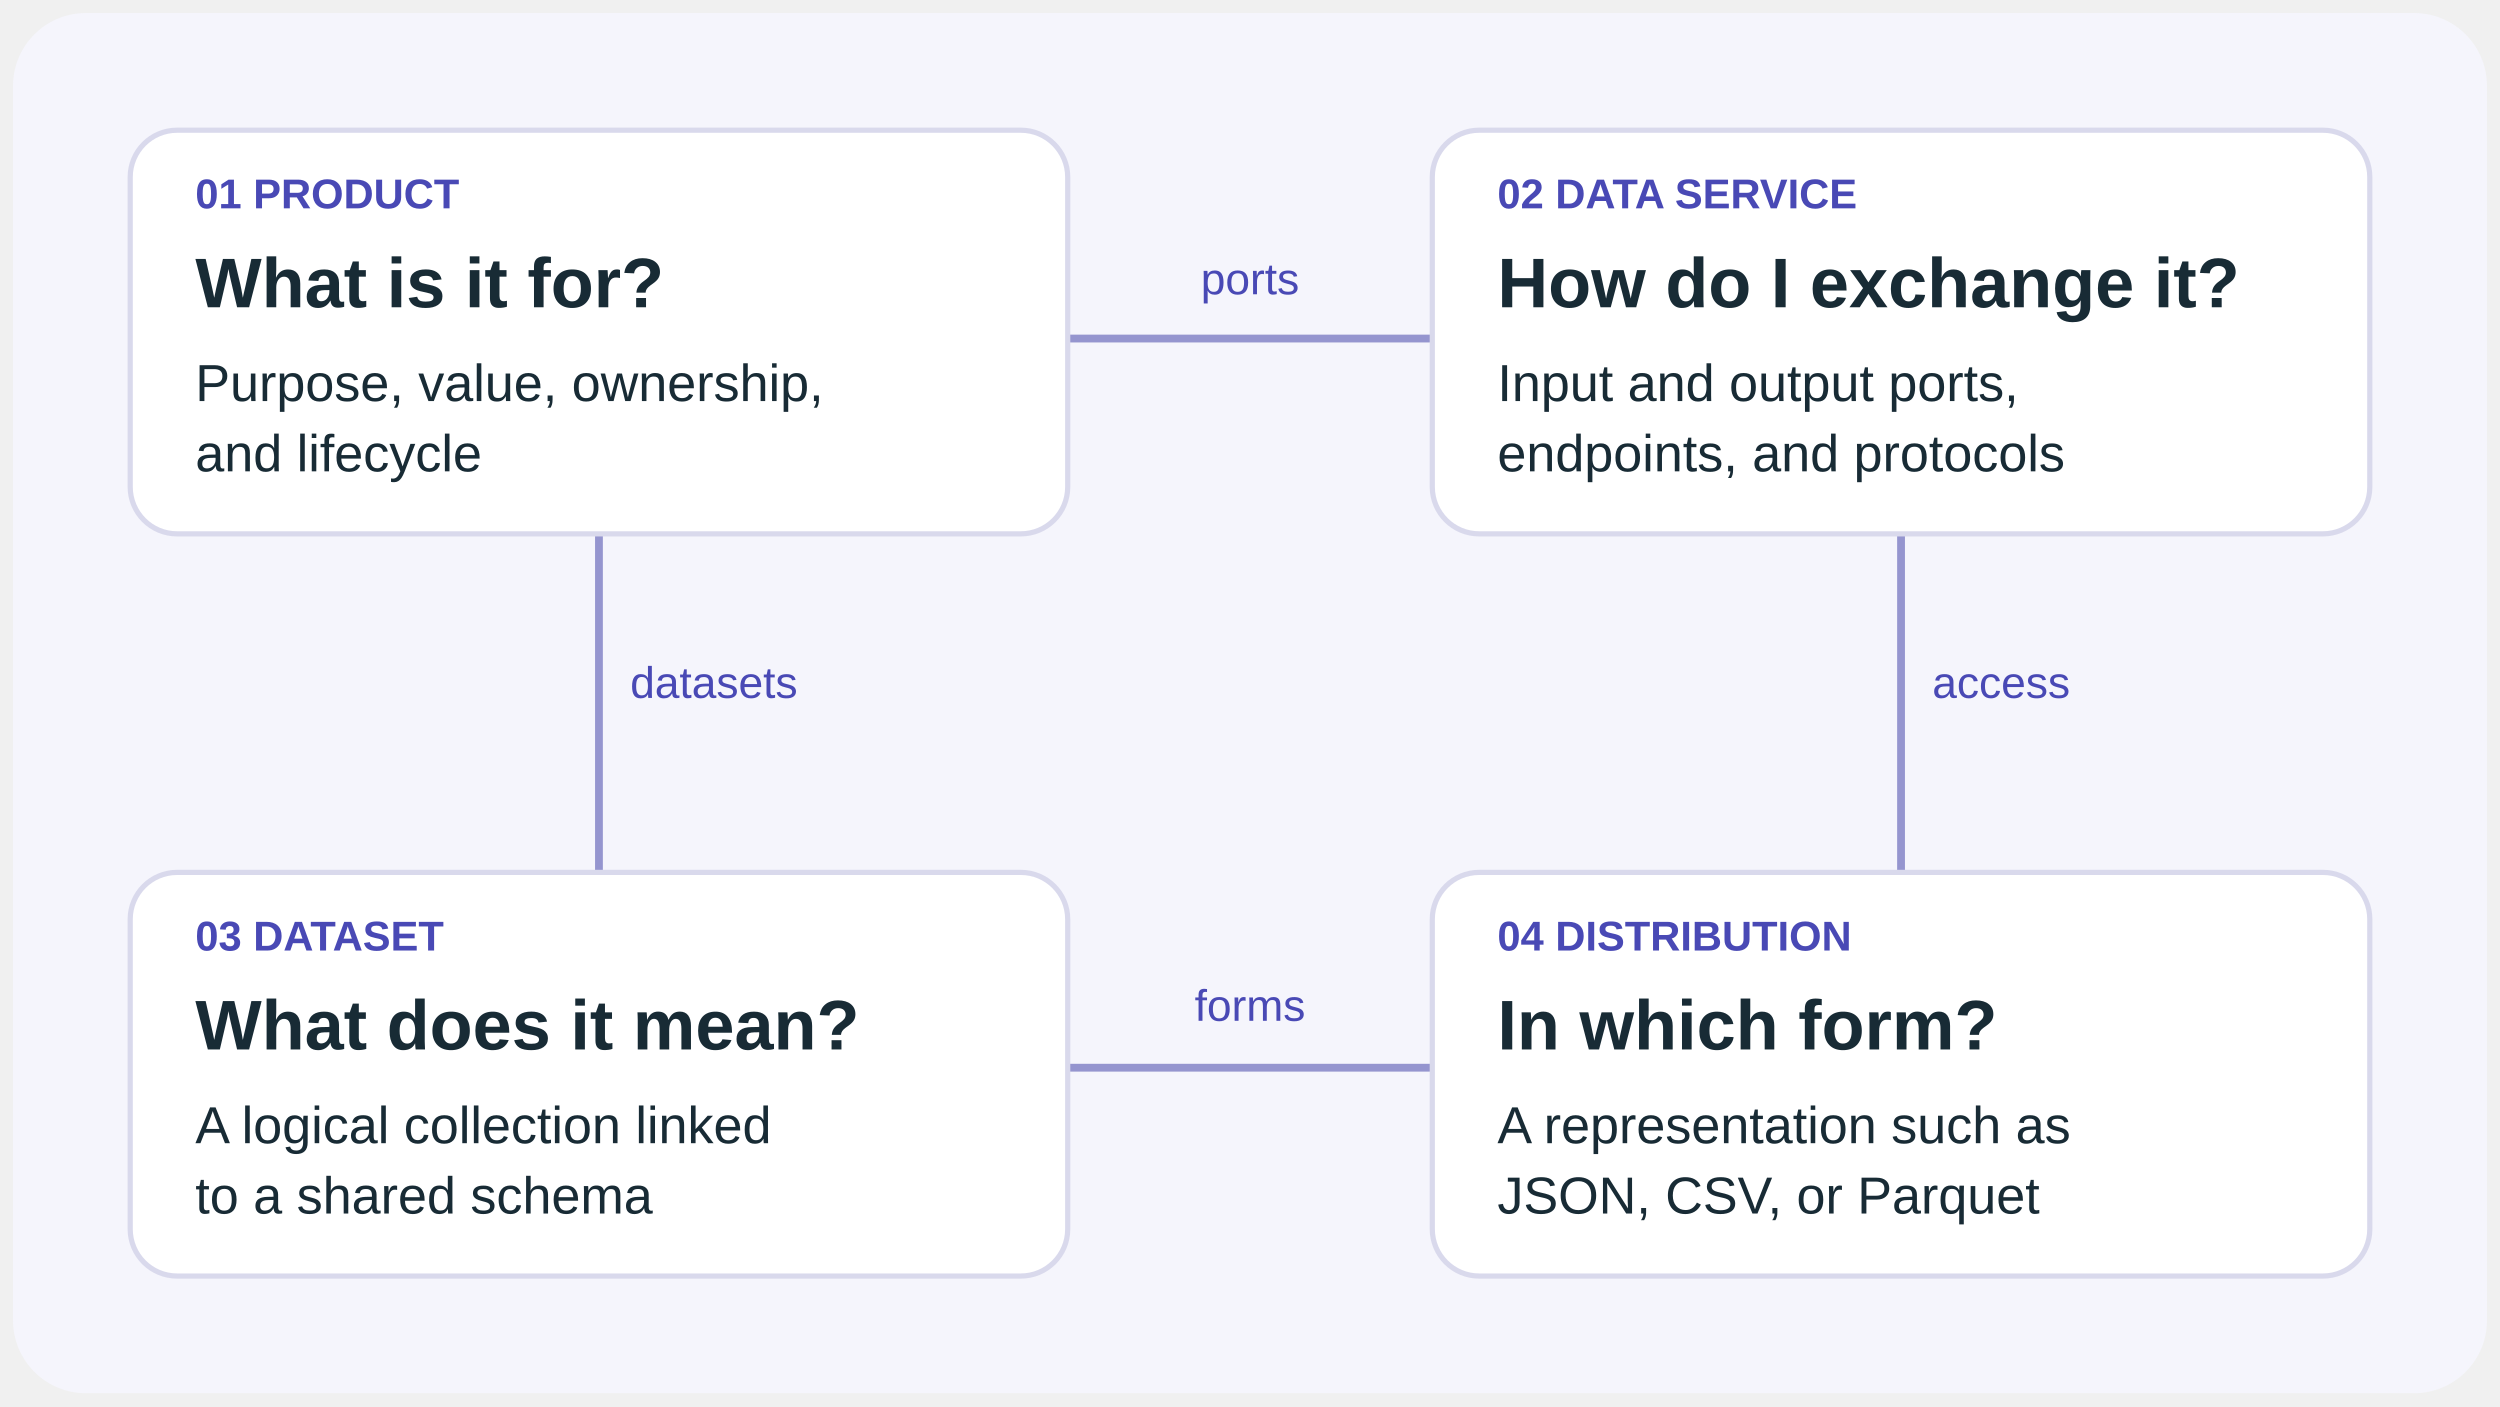
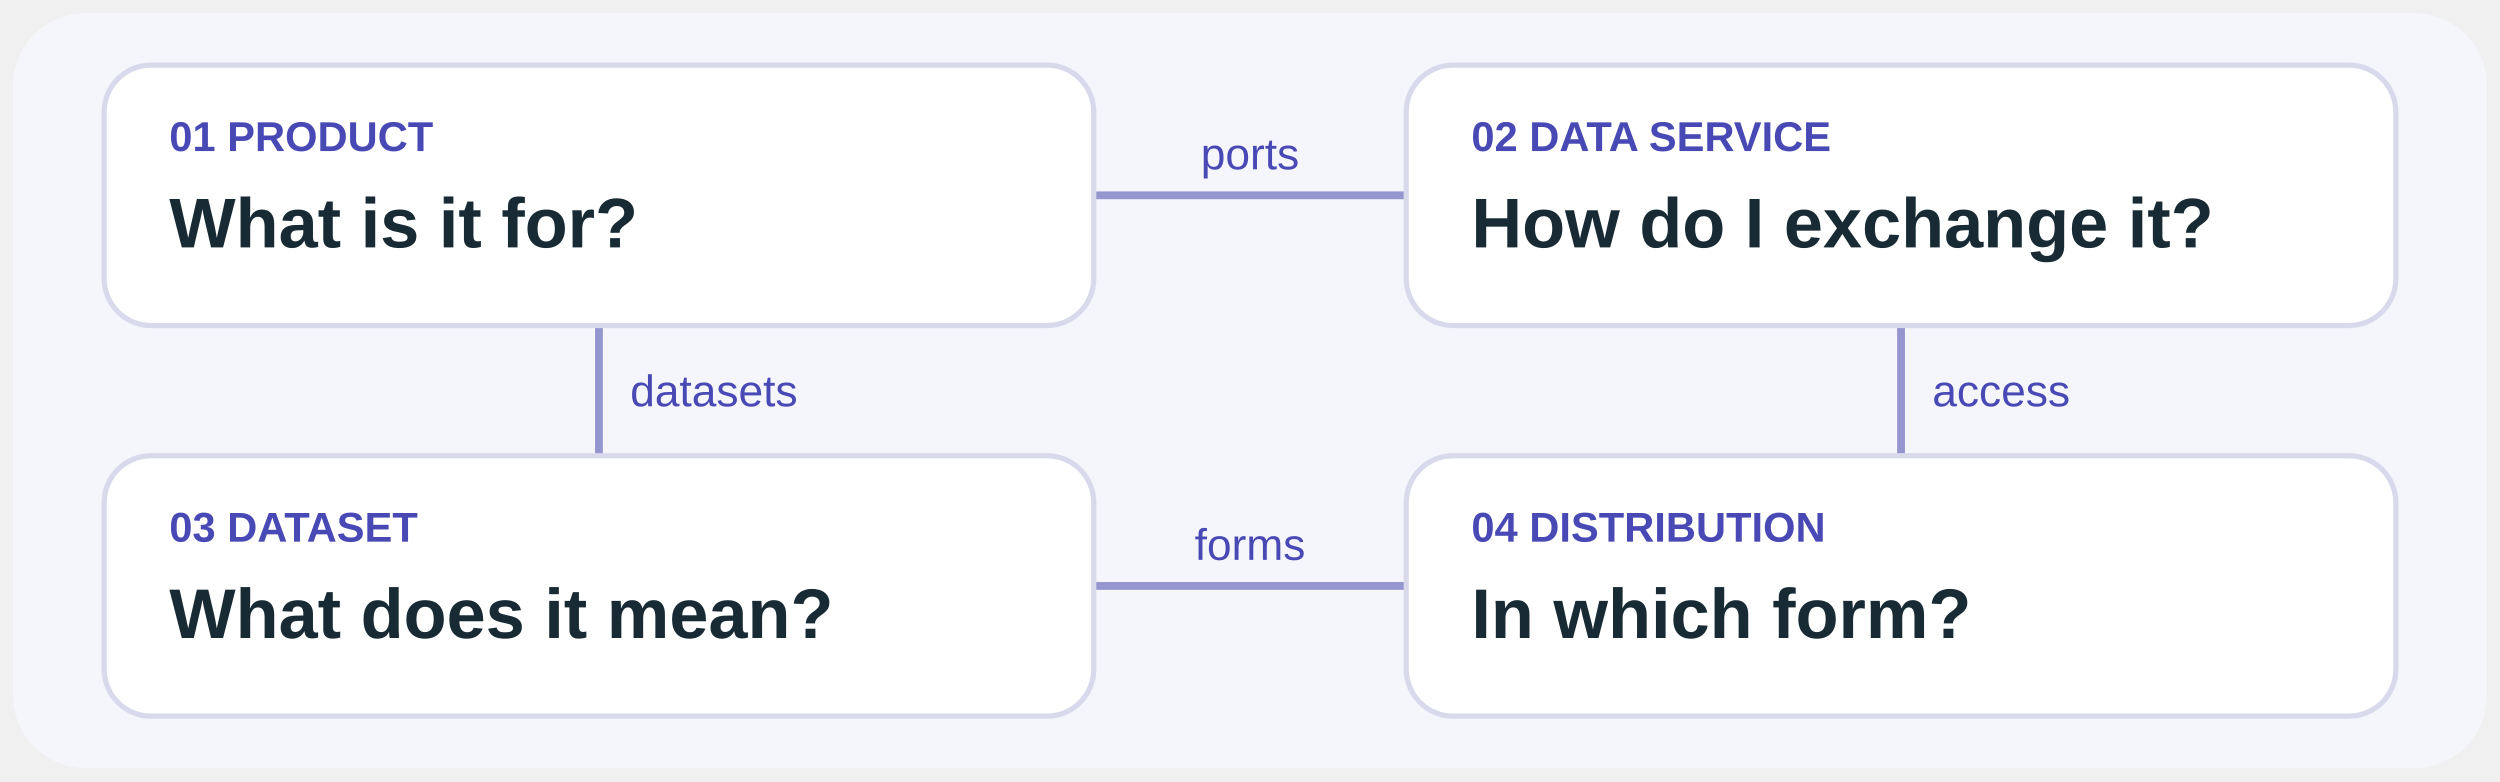
- <svg xmlns="http://www.w3.org/2000/svg" width="960" height="540" viewBox="0 0 960 540" role="img" aria-labelledby="title desc">
+ <svg xmlns="http://www.w3.org/2000/svg" width="960" height="300" viewBox="0 0 960 300" role="img" aria-labelledby="title desc">
  <defs>
-     <style>text{font-family:Arial,Helvetica,sans-serif;fill:#182b35}.title{font-weight:700;font-size:27px}.body{font-size:20px}.relation{font-size:17px;fill:#4949b5}.number{font-size:16px;font-weight:700;fill:#4949b5}</style>
+     <style>text{font-family:Arial,Helvetica,sans-serif;fill:#182b35}.title{font-weight:700;font-size:27px}.relation{font-size:17px;fill:#4949b5}.number{font-size:16px;font-weight:700;fill:#4949b5}</style>
  </defs>
-   <rect x="5" y="5" width="950" height="530" rx="28" fill="#f5f5fc" />
+   <rect x="5" y="5" width="950" height="290" rx="28" fill="#f5f5fc" />
  <g fill="none" stroke="#9595cf" stroke-width="3">
-     <path d="M410 130H550" />
-     <path d="M230 205V335" />
-     <path d="M730 205V335" />
-     <path d="M410 410H550" />
+     <path d="M420 75H540" />
+     <path d="M230 125V175" />
+     <path d="M730 125V175" />
+     <path d="M420 225H540" />
  </g>
  <g fill="#fff" stroke="#d9d9ec" stroke-width="2">
-     <rect x="50" y="50" width="360" height="155" rx="18" />
-     <rect x="550" y="50" width="360" height="155" rx="18" />
-     <rect x="50" y="335" width="360" height="155" rx="18" />
-     <rect x="550" y="335" width="360" height="155" rx="18" />
+     <rect x="40" y="25" width="380" height="100" rx="18" />
+     <rect x="540" y="25" width="380" height="100" rx="18" />
+     <rect x="40" y="175" width="380" height="100" rx="18" />
+     <rect x="540" y="175" width="380" height="100" rx="18" />
  </g>
-   <g>
-     <text x="75" y="80" class="number">01  PRODUCT</text>
-     <text x="75" y="118" class="title">What is it for?</text>
-     <text x="75" y="154" class="body">Purpose, value, ownership,</text>
-     <text x="75" y="181" class="body">and lifecycle</text>
-   </g>
-   <g>
-     <text x="575" y="80" class="number">02  DATA SERVICE</text>
-     <text x="575" y="118" class="title">How do I exchange it?</text>
-     <text x="575" y="154" class="body">Input and output ports,</text>
-     <text x="575" y="181" class="body">endpoints, and protocols</text>
-   </g>
-   <g>
-     <text x="75" y="365" class="number">03  DATASET</text>
-     <text x="75" y="403" class="title">What does it mean?</text>
-     <text x="75" y="439" class="body">A logical collection linked</text>
-     <text x="75" y="466" class="body">to a shared schema</text>
-   </g>
-   <g>
-     <text x="575" y="365" class="number">04  DISTRIBUTION</text>
-     <text x="575" y="403" class="title">In which form?</text>
-     <text x="575" y="439" class="body">A representation such as</text>
-     <text x="575" y="466" class="body">JSON, CSV, or Parquet</text>
-   </g>
-   <text x="480" y="113" class="relation" text-anchor="middle">ports</text>
-   <text x="242" y="268" class="relation">datasets</text>
-   <text x="742" y="268" class="relation">access</text>
-   <text x="480" y="392" class="relation" text-anchor="middle">forms</text>
+   <text x="65" y="58" class="number">01 PRODUCT</text>
+   <text x="65" y="95" class="title">What is it for?</text>
+   <text x="565" y="58" class="number">02 DATA SERVICE</text>
+   <text x="565" y="95" class="title">How do I exchange it?</text>
+   <text x="65" y="208" class="number">03 DATASET</text>
+   <text x="65" y="245" class="title">What does it mean?</text>
+   <text x="565" y="208" class="number">04 DISTRIBUTION</text>
+   <text x="565" y="245" class="title">In which form?</text>
+   <text x="480" y="65" class="relation" text-anchor="middle">ports</text>
+   <text x="242" y="156" class="relation">datasets</text>
+   <text x="742" y="156" class="relation">access</text>
+   <text x="480" y="215" class="relation" text-anchor="middle">forms</text>
</svg>
